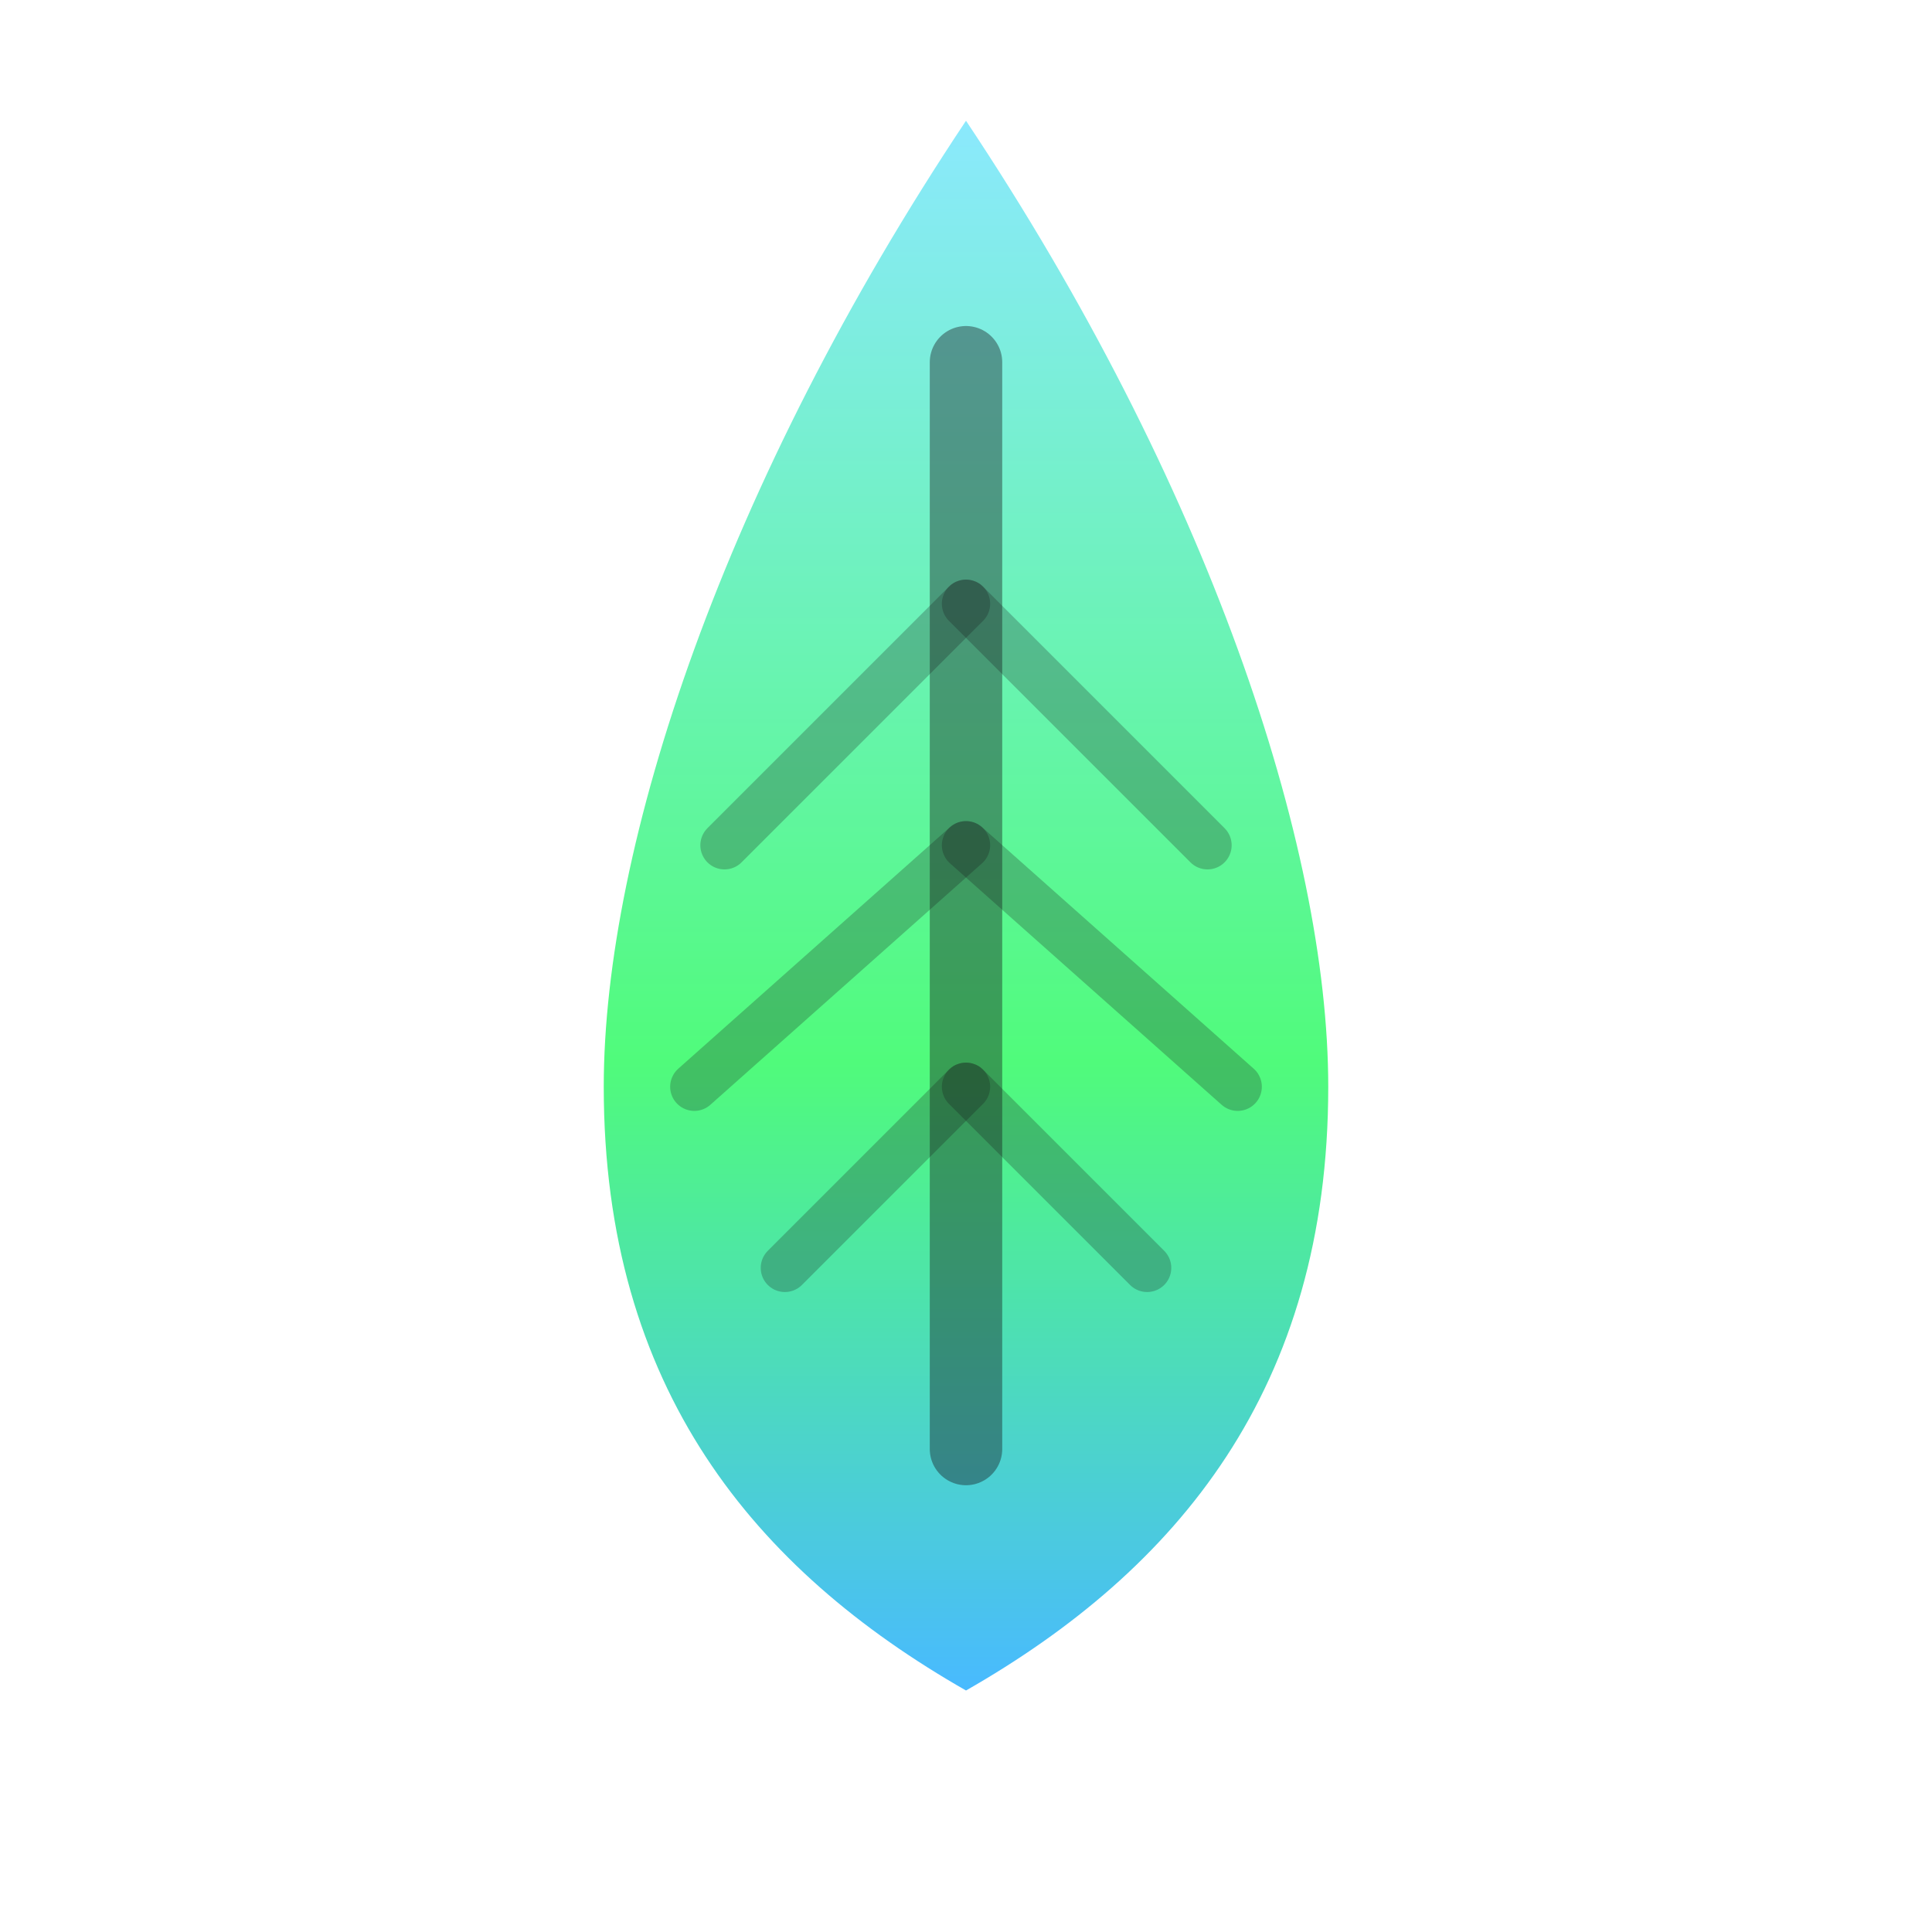
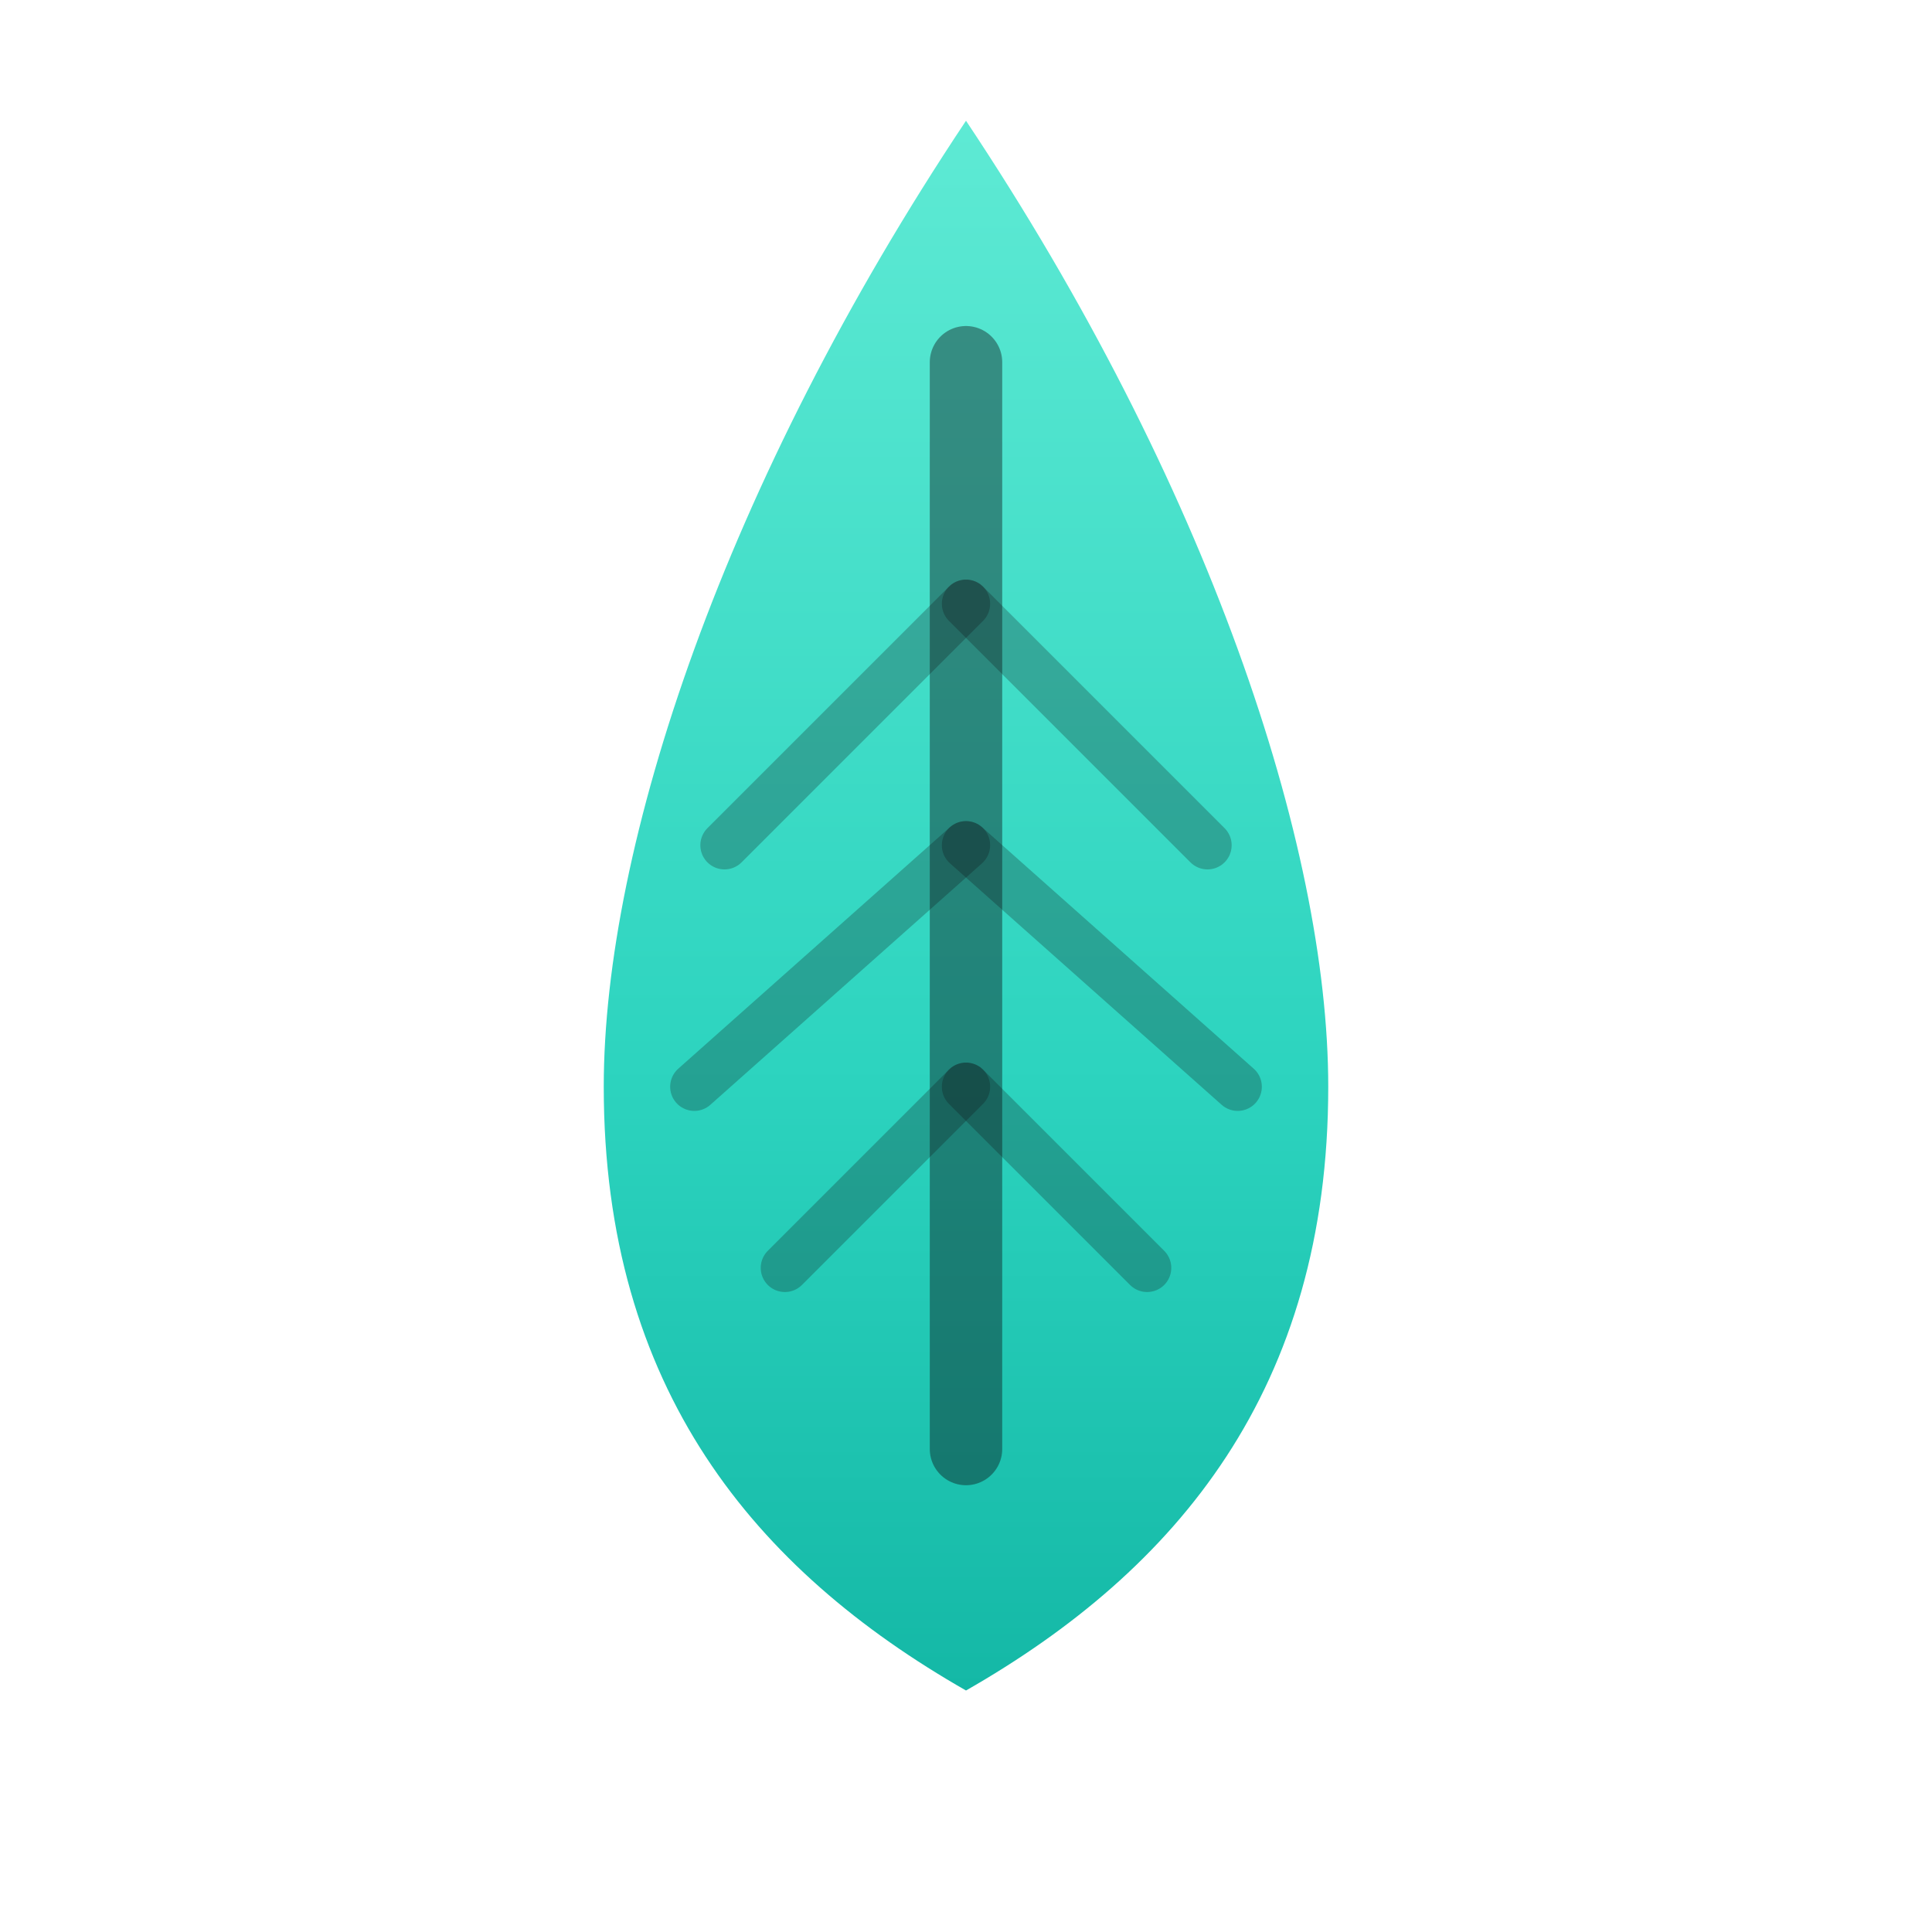
<svg xmlns="http://www.w3.org/2000/svg" viewBox="0 0 32 32" fill="none">
  <defs>
    <linearGradient id="leaf" x1="16" y1="2" x2="16" y2="28" gradientUnits="userSpaceOnUse">
-       <stop offset="0%" stop-color="#8be9fd" />
-       <stop offset="60%" stop-color="#50fb7b" />
-       <stop offset="100%" stop-color="#49baff" />
+       <stop offset="0%" stop-color="#5eead4" />
+       <stop offset="60%" stop-color="#2dd4bf" />
+       <stop offset="100%" stop-color="#14b8a6" />
    </linearGradient>
  </defs>
  <path d="M16 2C12 8 10 14 10 18C10 23 12.5 26 16 28C19.5 26 22 23 22 18C22 14 20 8 16 2Z" fill="url(#leaf)" />
-   <path d="M16 6L16 24" stroke="#131318" stroke-width="1.2" stroke-linecap="round" opacity="0.4" />
-   <path d="M16 10L12 14M16 14L11.5 18M16 18L13 21" stroke="#131318" stroke-width="0.8" stroke-linecap="round" opacity="0.25" />
-   <path d="M16 10L20 14M16 14L20.5 18M16 18L19 21" stroke="#131318" stroke-width="0.8" stroke-linecap="round" opacity="0.25" />
+   <path d="M16 6L16 24" stroke="#0a0a0f" stroke-width="1.2" stroke-linecap="round" opacity="0.4" />
+   <path d="M16 10L12 14M16 14L11.5 18M16 18L13 21" stroke="#0a0a0f" stroke-width="0.8" stroke-linecap="round" opacity="0.25" />
+   <path d="M16 10L20 14M16 14L20.5 18M16 18L19 21" stroke="#0a0a0f" stroke-width="0.8" stroke-linecap="round" opacity="0.25" />
</svg>
